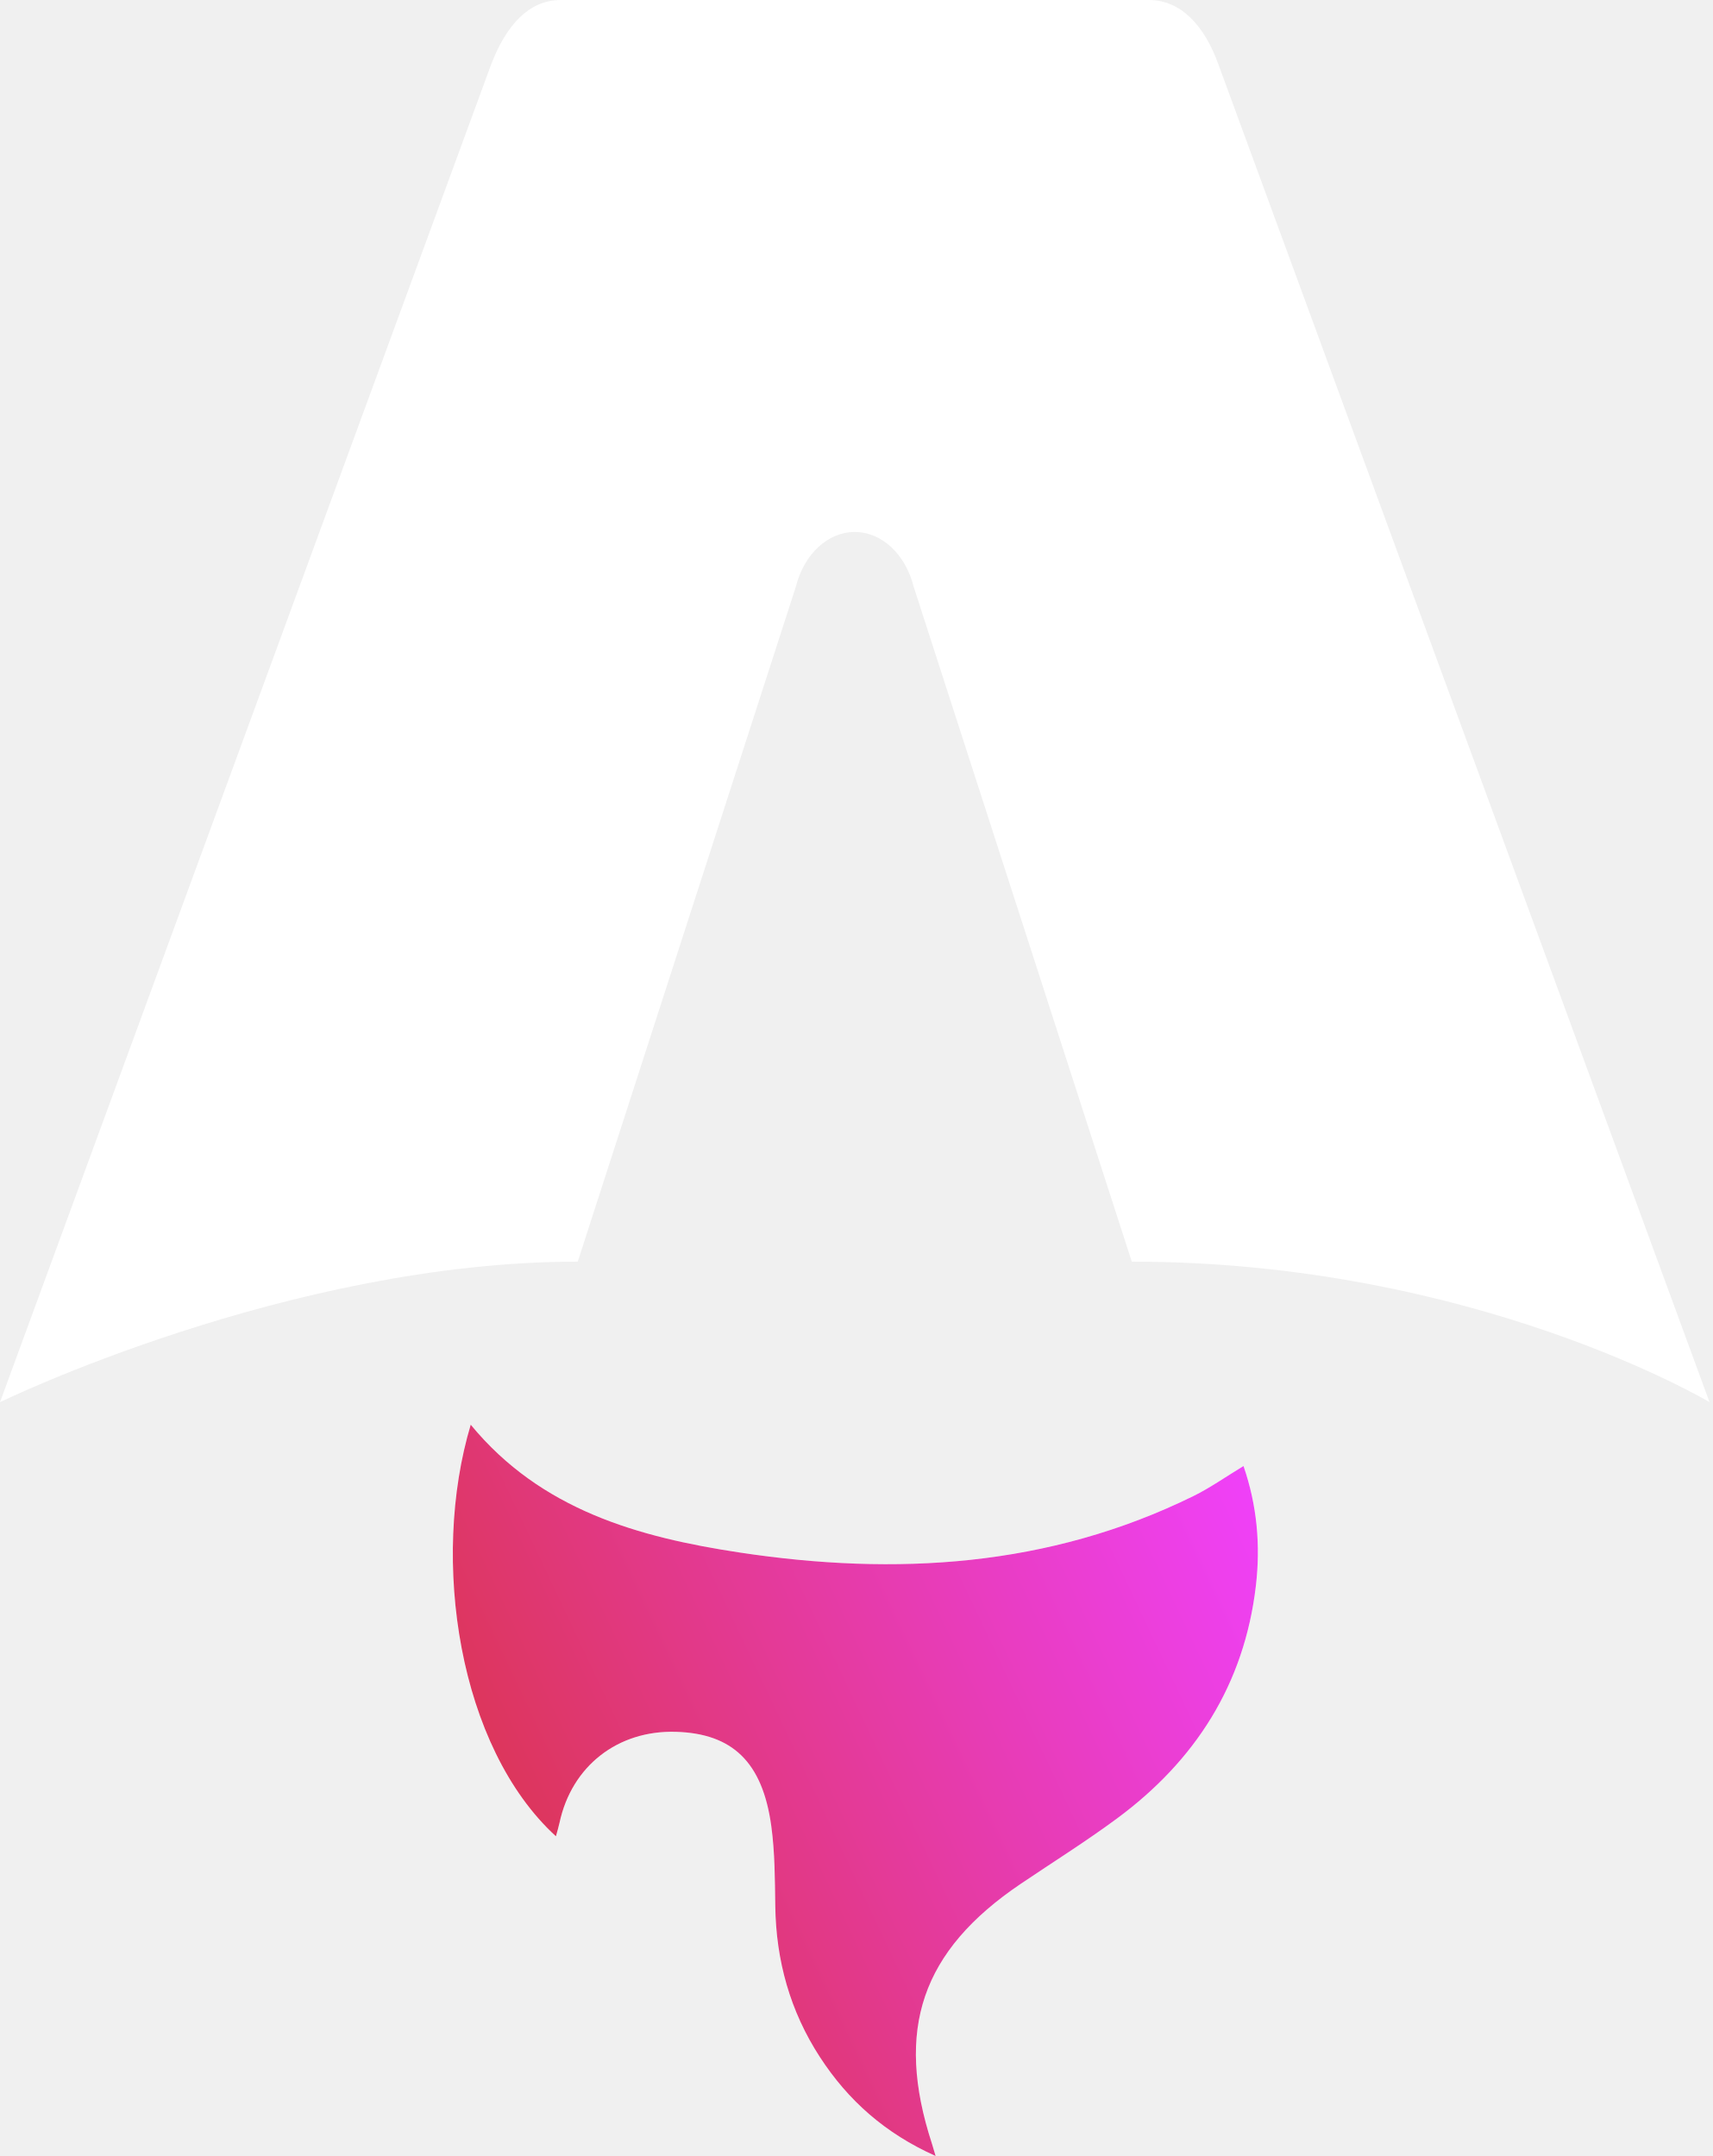
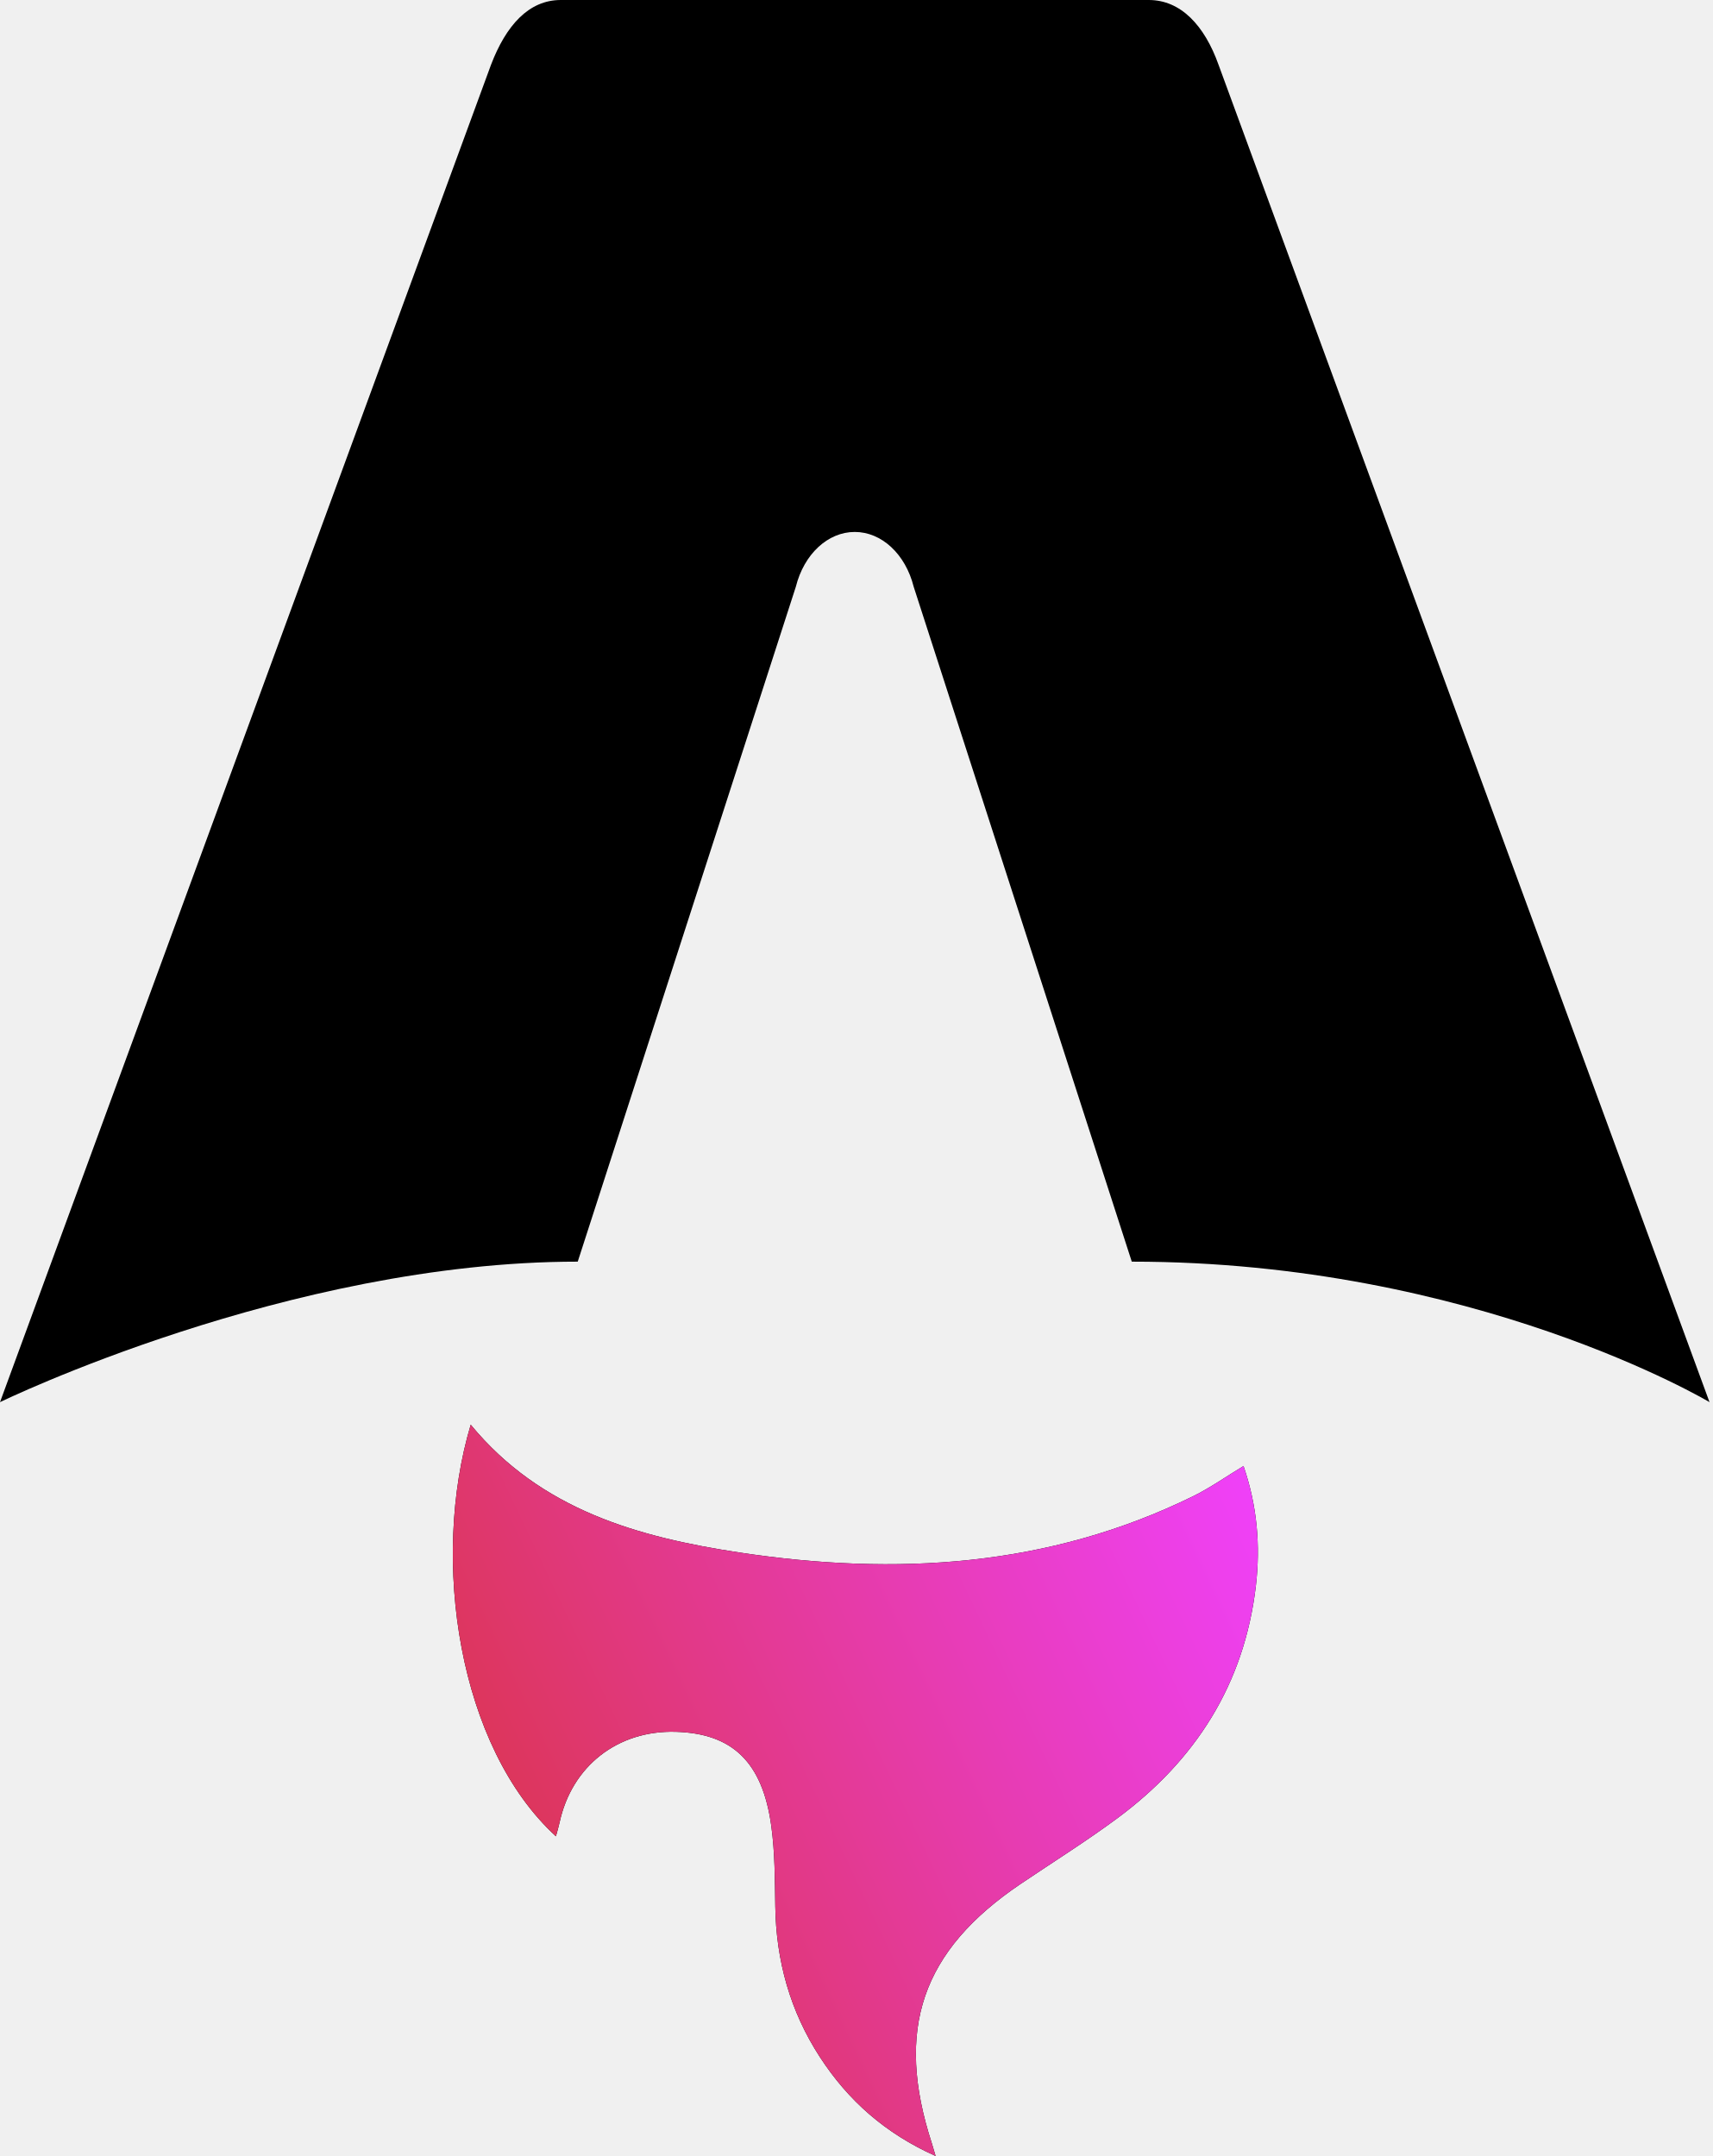
- <svg xmlns="http://www.w3.org/2000/svg" fill="none" height="107" viewBox="0 0 85 107" width="85">
-   <path d="M27.589 91.136C22.756 86.718 21.344 77.433 23.358 70.707C26.85 74.948 31.689 76.291 36.7 77.05C44.438 78.22 52.036 77.782 59.223 74.246C60.045 73.841 60.805 73.303 61.704 72.757C62.378 74.714 62.553 76.689 62.318 78.7C61.745 83.596 59.309 87.378 55.433 90.245C53.883 91.392 52.244 92.417 50.643 93.498C45.726 96.821 44.396 100.718 46.243 106.386C46.287 106.525 46.327 106.663 46.426 107C43.916 105.876 42.082 104.24 40.684 102.089C39.209 99.819 38.507 97.308 38.47 94.591C38.451 93.269 38.451 91.934 38.273 90.631C37.839 87.453 36.347 86.03 33.536 85.948C30.652 85.864 28.37 87.647 27.765 90.455C27.719 90.671 27.652 90.884 27.585 91.134L27.589 91.136Z" fill="white" />
+ <svg xmlns="http://www.w3.org/2000/svg" aria-hidden="true" fill="none" height="107" viewBox="0 0 85 107" width="85">
+   <path d="M27.589 91.136C22.756 86.718 21.344 77.433 23.358 70.707C26.85 74.948 31.689 76.291 36.7 77.05C44.438 78.22 52.036 77.782 59.223 74.246C60.045 73.841 60.805 73.303 61.704 72.757C62.378 74.714 62.553 76.689 62.318 78.7C61.745 83.596 59.309 87.378 55.433 90.245C53.883 91.392 52.244 92.417 50.643 93.498C45.726 96.821 44.396 100.718 46.243 106.386C46.287 106.525 46.327 106.663 46.426 107C43.916 105.876 42.082 104.24 40.684 102.089C39.209 99.819 38.507 97.308 38.47 94.591C38.451 93.269 38.451 91.934 38.273 90.631C37.839 87.453 36.347 86.03 33.536 85.948C30.652 85.864 28.37 87.647 27.765 90.455C27.719 90.671 27.652 90.884 27.585 91.134L27.589 91.136Z" fill="currentColor" />
  <path d="M27.589 91.136C22.756 86.718 21.344 77.433 23.358 70.707C26.85 74.948 31.689 76.291 36.7 77.05C44.438 78.22 52.036 77.782 59.223 74.246C60.045 73.841 60.805 73.303 61.704 72.757C62.378 74.714 62.553 76.689 62.318 78.7C61.745 83.596 59.309 87.378 55.433 90.245C53.883 91.392 52.244 92.417 50.643 93.498C45.726 96.821 44.396 100.718 46.243 106.386C46.287 106.525 46.327 106.663 46.426 107C43.916 105.876 42.082 104.24 40.684 102.089C39.209 99.819 38.507 97.308 38.47 94.591C38.451 93.269 38.451 91.934 38.273 90.631C37.839 87.453 36.347 86.03 33.536 85.948C30.652 85.864 28.37 87.647 27.765 90.455C27.719 90.671 27.652 90.884 27.585 91.134L27.589 91.136Z" fill="url(#paint0_linear_1_59)" />
-   <path d="M0 69.587C0 69.587 14.314 62.614 28.668 62.614L39.49 29.12C39.895 27.501 41.078 26.4 42.414 26.4C43.749 26.4 44.932 27.501 45.338 29.12L56.16 62.614C73.16 62.614 84.828 69.587 84.828 69.587C84.828 69.587 60.514 3.352 60.467 3.219C59.769 1.261 58.591 0 57.003 0H27.827C26.239 0 25.109 1.261 24.363 3.219C24.311 3.35 0 69.587 0 69.587Z" fill="white" />
+   <path d="M0 69.587C0 69.587 14.314 62.614 28.668 62.614L39.49 29.12C39.895 27.501 41.078 26.4 42.414 26.4C43.749 26.4 44.932 27.501 45.338 29.12L56.16 62.614C73.16 62.614 84.828 69.587 84.828 69.587C84.828 69.587 60.514 3.352 60.467 3.219C59.769 1.261 58.591 0 57.003 0H27.827C26.239 0 25.109 1.261 24.363 3.219C24.311 3.35 0 69.587 0 69.587Z" fill="currentColor" />
  <defs>
    <linearGradient gradientUnits="userSpaceOnUse" id="paint0_linear_1_59" x1="22.47" x2="69.145" y1="107" y2="84.947">
      <stop stop-color="#D83333" />
      <stop offset="1" stop-color="#F041FF" />
    </linearGradient>
  </defs>
</svg>
